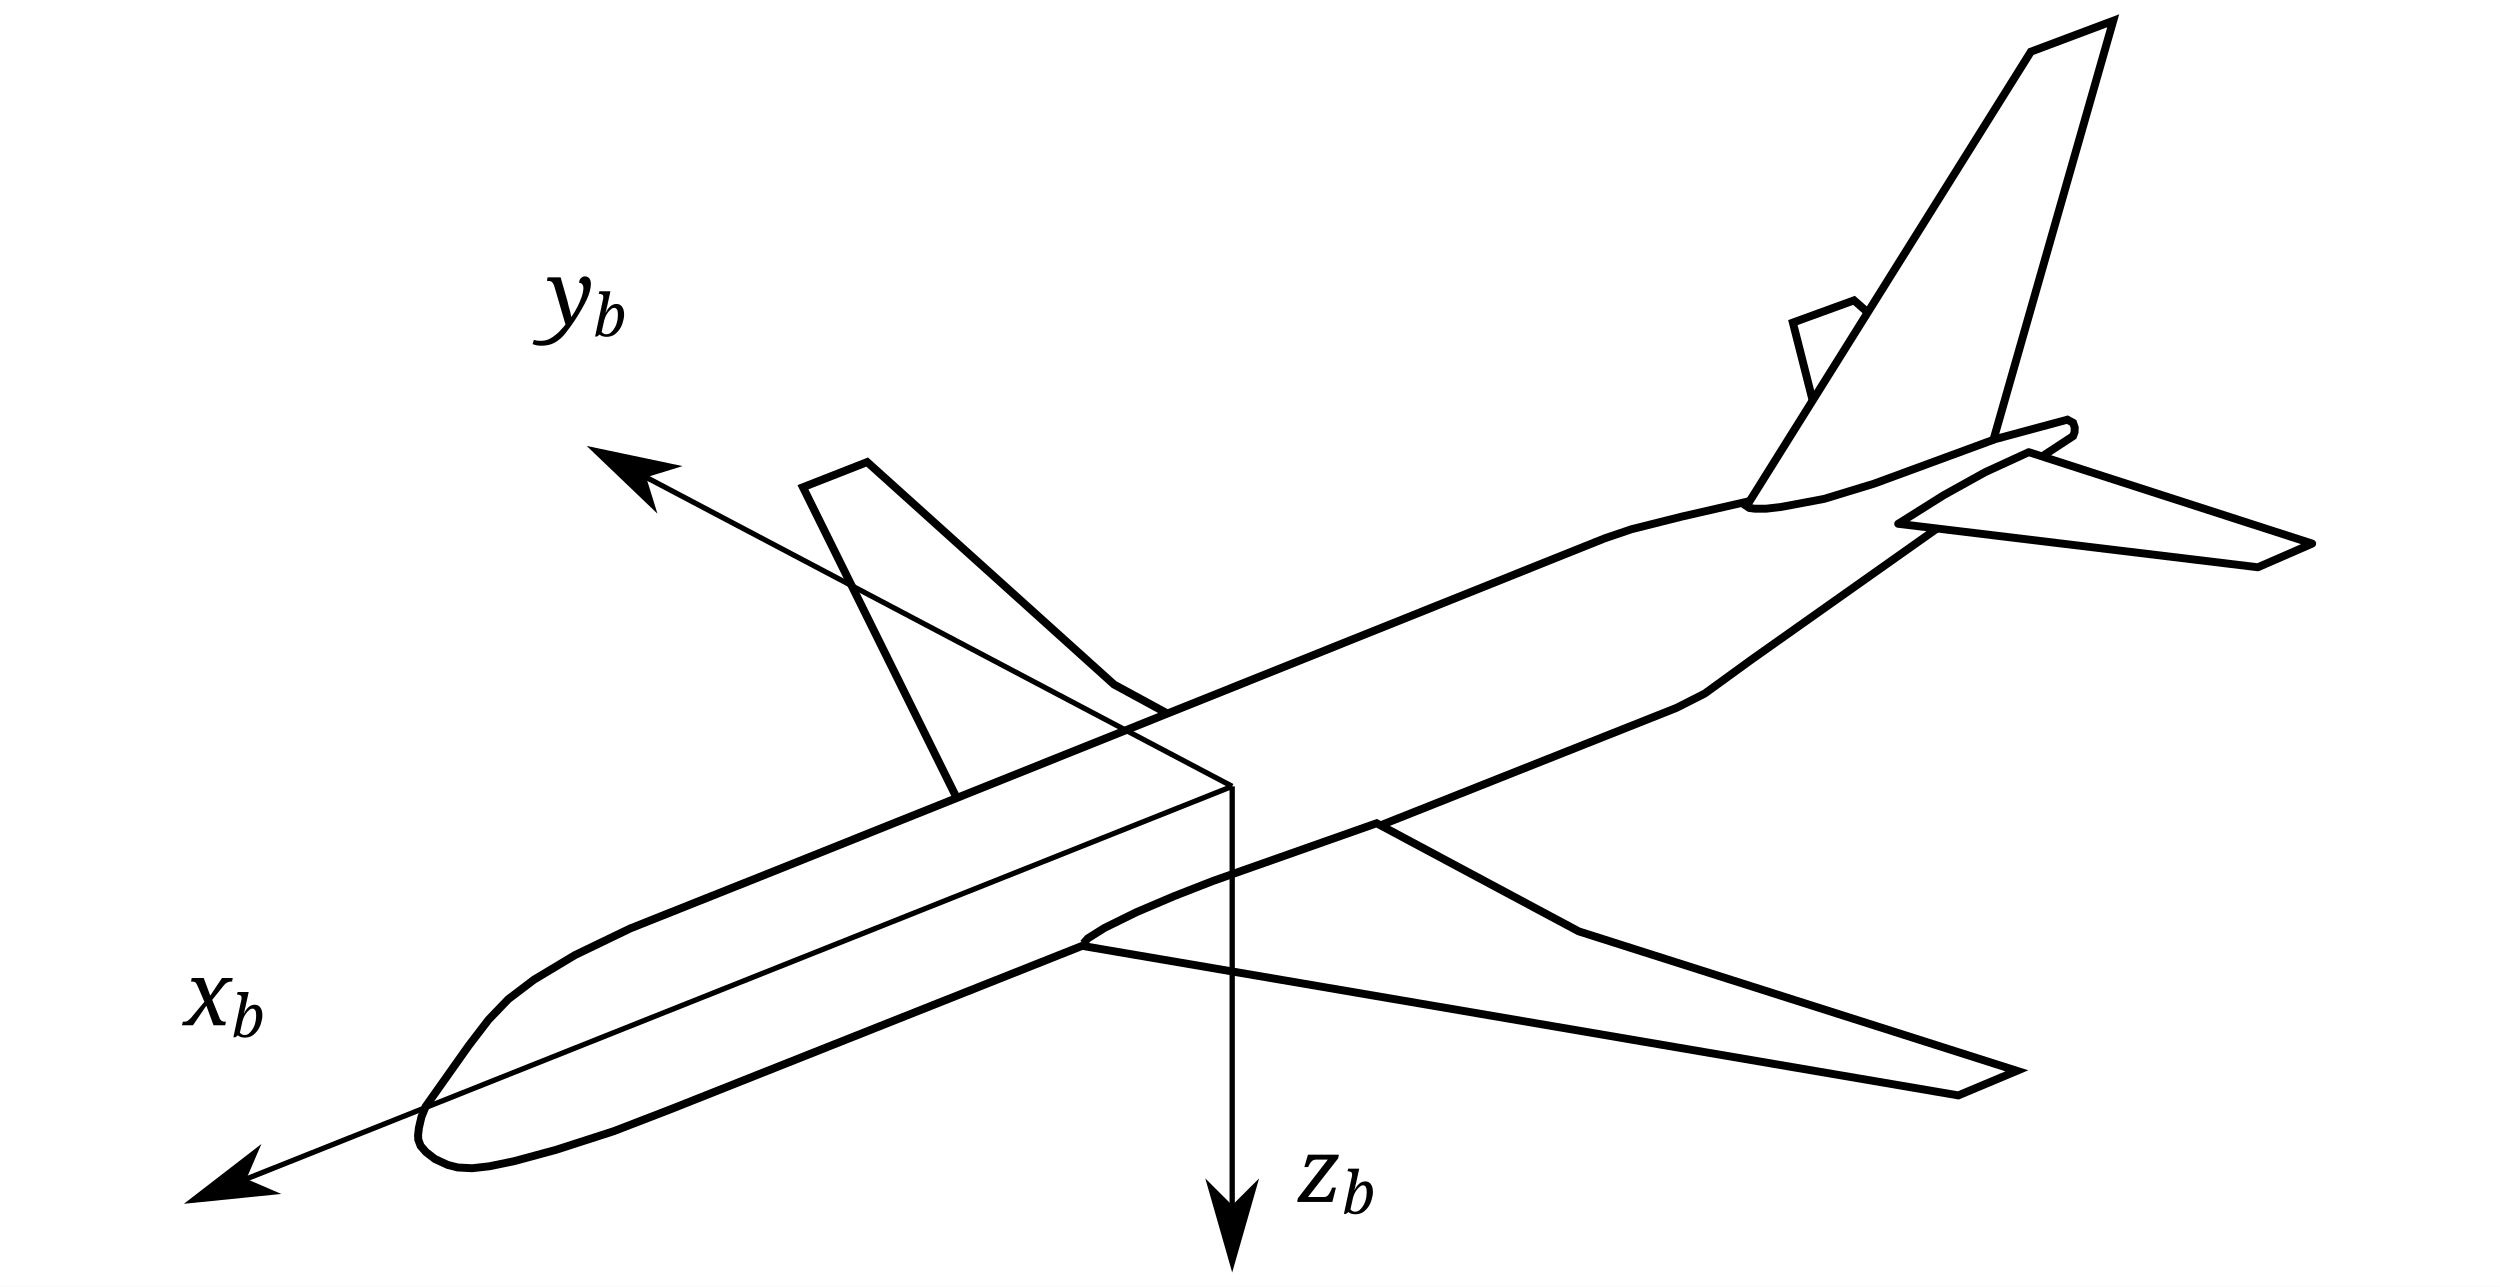
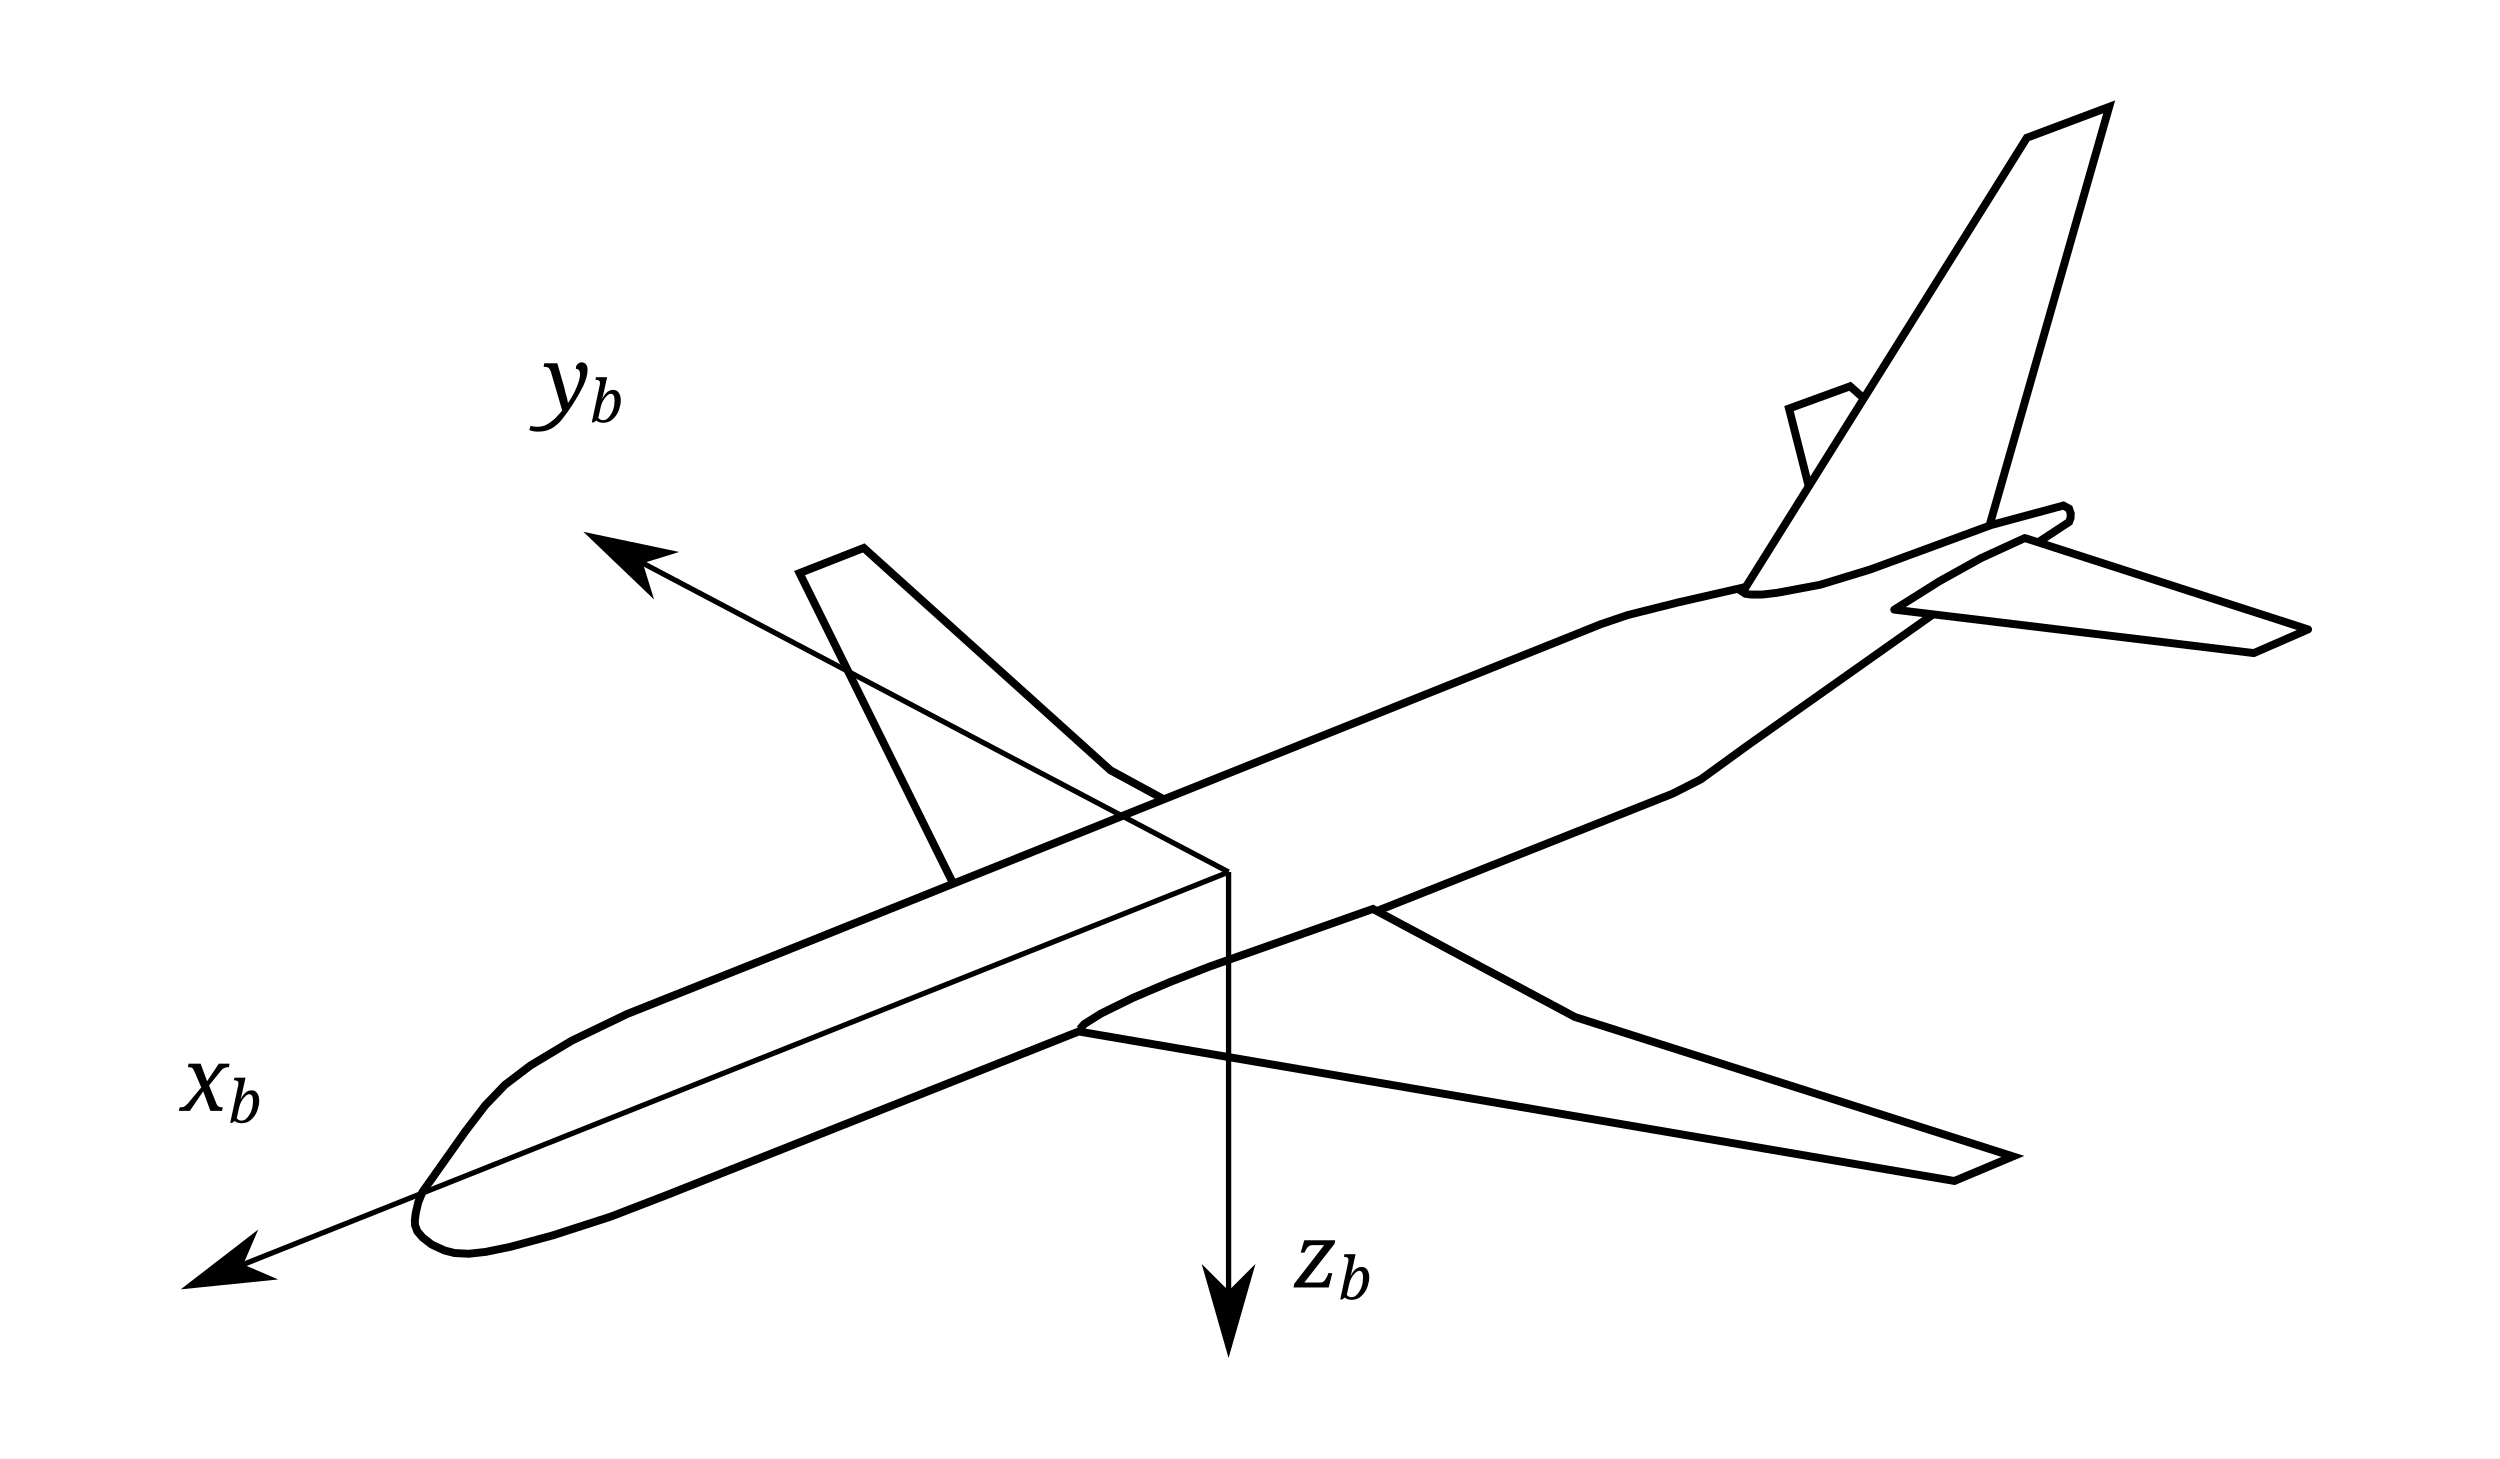
- <svg xmlns="http://www.w3.org/2000/svg" width="340pt" height="175pt" viewBox="0 0 119.944 61.736" version="1.1" id="svg8">
+ <svg xmlns="http://www.w3.org/2000/svg" width="12cm" height="7cm" viewBox="0 0 120 70" version="1.1" id="svg8">
  <defs id="defs2">
+     <marker orient="auto" refY="0" refX="0" id="marker1447" style="overflow:visible">
+       <path id="path1445" d="M 0,0 5,-5 -12.5,0 5,5 Z" style="fill:#000000;fill-opacity:1;fill-rule:evenodd;stroke:#000000;stroke-width:1pt;stroke-opacity:1" transform="matrix(-0.8,0,0,-0.8,-10,0)" />
+     </marker>
    <marker orient="auto" refY="0" refX="0" id="Arrow1Lend-5" style="overflow:visible">
      <path id="path1122-6" d="M 0,0 5,-5 -12.5,0 5,5 Z" style="fill:#000000;fill-opacity:1;fill-rule:evenodd;stroke:#000000;stroke-width:1pt;stroke-opacity:1" transform="matrix(-0.8,0,0,-0.8,-10,0)" />
    </marker>
    <marker style="overflow:visible" id="marker1411-2" refX="0" refY="0" orient="auto">
      <path transform="matrix(-0.8,0,0,-0.8,-10,0)" style="fill:#000000;fill-opacity:1;fill-rule:evenodd;stroke:#000000;stroke-width:1pt;stroke-opacity:1" d="M 0,0 5,-5 -12.5,0 5,5 Z" id="path1409-9" />
    </marker>
    <marker orient="auto" refY="0" refX="0" id="marker1447-1" style="overflow:visible">
      <path id="path1445-2" d="M 0,0 5,-5 -12.5,0 5,5 Z" style="fill:#000000;fill-opacity:1;fill-rule:evenodd;stroke:#000000;stroke-width:1pt;stroke-opacity:1" transform="matrix(-0.8,0,0,-0.8,-10,0)" />
    </marker>
  </defs>
-   <g id="layer1" transform="translate(0,-235.2639)">
-     <rect style="opacity:1;fill:#ffffff;fill-opacity:1;stroke:none;stroke-width:0.178;stroke-linejoin:bevel;stroke-miterlimit:4;stroke-dasharray:none;stroke-dashoffset:0;stroke-opacity:1" id="rect867" width="119.944" height="61.736" x="1.677692e-06" y="235.264" />
-     <g id="g1892" transform="translate(0.1459865,6.631947)">
+   <g id="layer1" transform="translate(0,-227)">
+     <rect style="opacity:1;fill:#ffffff;fill-opacity:1;stroke:none;stroke-width:0.178;stroke-linejoin:bevel;stroke-miterlimit:4;stroke-dasharray:none;stroke-dashoffset:0;stroke-opacity:1" id="rect867" width="120" height="70" x="6.3805356e-07" y="227" />
+     <g id="g1892" transform="translate(0,2.500002)">
      <g style="stroke-width:1.192" transform="matrix(0.8396608,0,0,0.8388277,-14.08973,68.27684)" id="g1781">
        <g style="stroke-width:0.884;stroke-miterlimit:4;stroke-dasharray:none" id="g1016" transform="matrix(0.5134883,0,0,0.5132031,48.48721,113.5223)">
          <path id="path998" d="m 132.617,207.135 -7.568,1.733 -5.579,1.403 -3.006,1.023 -92.179,36.994 -16.229,6.473 -6.166,2.977 -4.559,2.74 -2.858,2.173 -2.197,2.291 -2.221,2.906 -4.772,6.756 -0.472,1.158 -0.283,1.228 -0.094,0.827 0.024,0.496 0.26,0.685 0.591,0.685 1.004,0.78 1.429,0.661 1.11,0.283 1.595,0.083 1.902,-0.213 2.752,-0.567 4.666,-1.264 6.426,-2.079 6.307,-2.433 45.835,-18.227 97.489,16.667 6.52,-2.74 -48.759,-15.544 -22.49,-12.048 -18.19,6.426 -4.347,1.701 -4.205,1.795 -3.544,1.748 -1.841,1.16 -0.501,0.568" style="fill:none;stroke:#000000;stroke-width:0.884;stroke-linecap:butt;stroke-linejoin:miter;stroke-miterlimit:4;stroke-dasharray:none;stroke-opacity:1" />
          <path id="path1000" d="m 149.136,209.67 40.024,4.844 6.047,-2.639 -31.538,-10.19 -4.853,2.231 -4.61,2.561 z" style="fill:none;stroke:#000000;stroke-width:0.882;stroke-linecap:butt;stroke-linejoin:round;stroke-miterlimit:4;stroke-dasharray:none;stroke-opacity:1" />
          <path id="path1002" d="m 165.146,202.162 3.451,-2.265 0.167,-0.451 0.017,-0.501 -0.184,-0.535 -0.634,-0.346 -8.221,2.221 13.324,-46.68 -9.166,3.449 -31.635,50.644 0.31,0.205 0.602,0.083 h 1.264 l 1.642,-0.189 4.801,-0.901 5.579,-1.704 13.43,-4.944" style="fill:none;stroke:#000000;stroke-width:0.884;stroke-linecap:butt;stroke-linejoin:miter;stroke-miterlimit:4;stroke-dasharray:none;stroke-opacity:1" />
          <path id="path1004" d="m 145.749,186.112 -1.527,-1.347 -6.804,2.48 2.202,8.679" style="fill:none;stroke:#000000;stroke-width:0.884;stroke-linecap:butt;stroke-linejoin:miter;stroke-miterlimit:4;stroke-dasharray:none;stroke-opacity:1" />
          <path id="path1006" d="m 44.375,240.226 -17.113,-34.632 7.149,-2.806 27.462,24.789 5.947,3.24" style="fill:none;stroke:#000000;stroke-width:0.884;stroke-linecap:butt;stroke-linejoin:miter;stroke-miterlimit:4;stroke-dasharray:none;stroke-opacity:1" />
          <path id="path1008" d="m 91.528,243.277 32.92,-13.085 3.166,-1.606 5.197,-3.78 20.649,-14.614" style="fill:none;stroke:#000000;stroke-width:0.884;stroke-linecap:butt;stroke-linejoin:miter;stroke-miterlimit:4;stroke-dasharray:none;stroke-opacity:1" />
        </g>
        <path style="fill:none;stroke:#000000;stroke-width:0.303;stroke-linecap:butt;stroke-linejoin:miter;stroke-miterlimit:4;stroke-dasharray:none;stroke-opacity:1;marker-end:url(#Arrow1Lend-5)" d="M 87.013,236.141 50.648,216.946" id="path1117-1" />
        <path style="fill:none;stroke:#000000;stroke-width:0.303;stroke-linecap:butt;stroke-linejoin:miter;stroke-miterlimit:4;stroke-dasharray:none;stroke-opacity:1;marker-end:url(#marker1411-2)" d="M 87.013,236.141 27.657,259.802" id="path1401-8" />
        <path style="fill:none;stroke:#000000;stroke-width:0.303;stroke-linecap:butt;stroke-linejoin:miter;stroke-miterlimit:4;stroke-dasharray:none;stroke-opacity:1;marker-end:url(#marker1447-1)" d="m 87.013,236.141 v 27.219" id="path1437-7" />
      </g>
      <text id="text1785" y="244.2" x="26.093" style="font-style:normal;font-weight:normal;font-size:5.644px;line-height:1;font-family:sans-serif;letter-spacing:0px;word-spacing:0px;fill:#000000;fill-opacity:1;stroke:none;stroke-width:0.265" xml:space="preserve">
        <tspan style="font-style:italic;font-variant:normal;font-weight:normal;font-stretch:normal;font-size:4.233px;font-family:serif;-inkscape-font-specification:'serif Italic';stroke-width:0.265" y="244.2" x="26.093" id="tspan1783">y<tspan id="tspan1787" style="font-style:italic;font-variant:normal;font-weight:normal;font-stretch:normal;font-size:2.822px;font-family:serif;-inkscape-font-specification:'serif Italic';baseline-shift:sub">b</tspan>
        </tspan>
      </text>
      <text id="text1785-9" y="286.297" x="62.091" style="font-style:normal;font-weight:normal;font-size:5.644px;line-height:1;font-family:sans-serif;letter-spacing:0px;word-spacing:0px;fill:#000000;fill-opacity:1;stroke:none;stroke-width:0.265" xml:space="preserve">
        <tspan style="font-style:italic;font-variant:normal;font-weight:normal;font-stretch:normal;font-size:4.233px;font-family:serif;-inkscape-font-specification:'serif Italic';stroke-width:0.265" y="286.297" x="62.091" id="tspan1783-2">z<tspan id="tspan1787-2" style="font-style:italic;font-variant:normal;font-weight:normal;font-stretch:normal;font-size:2.822px;font-family:serif;-inkscape-font-specification:'serif Italic';baseline-shift:sub;stroke-width:0.265">b</tspan>
        </tspan>
      </text>
      <text id="text1785-8" y="277.818" x="8.662" style="font-style:normal;font-weight:normal;font-size:5.644px;line-height:1;font-family:sans-serif;letter-spacing:0px;word-spacing:0px;fill:#000000;fill-opacity:1;stroke:none;stroke-width:0.265" xml:space="preserve">
        <tspan style="font-style:italic;font-variant:normal;font-weight:normal;font-stretch:normal;font-size:4.233px;font-family:serif;-inkscape-font-specification:'serif Italic';stroke-width:0.265" y="277.818" x="8.662" id="tspan1783-9">x<tspan id="tspan1787-7" style="font-style:italic;font-variant:normal;font-weight:normal;font-stretch:normal;font-size:2.822px;font-family:serif;-inkscape-font-specification:'serif Italic';baseline-shift:sub;stroke-width:0.265">b</tspan>
        </tspan>
      </text>
    </g>
  </g>
</svg>
